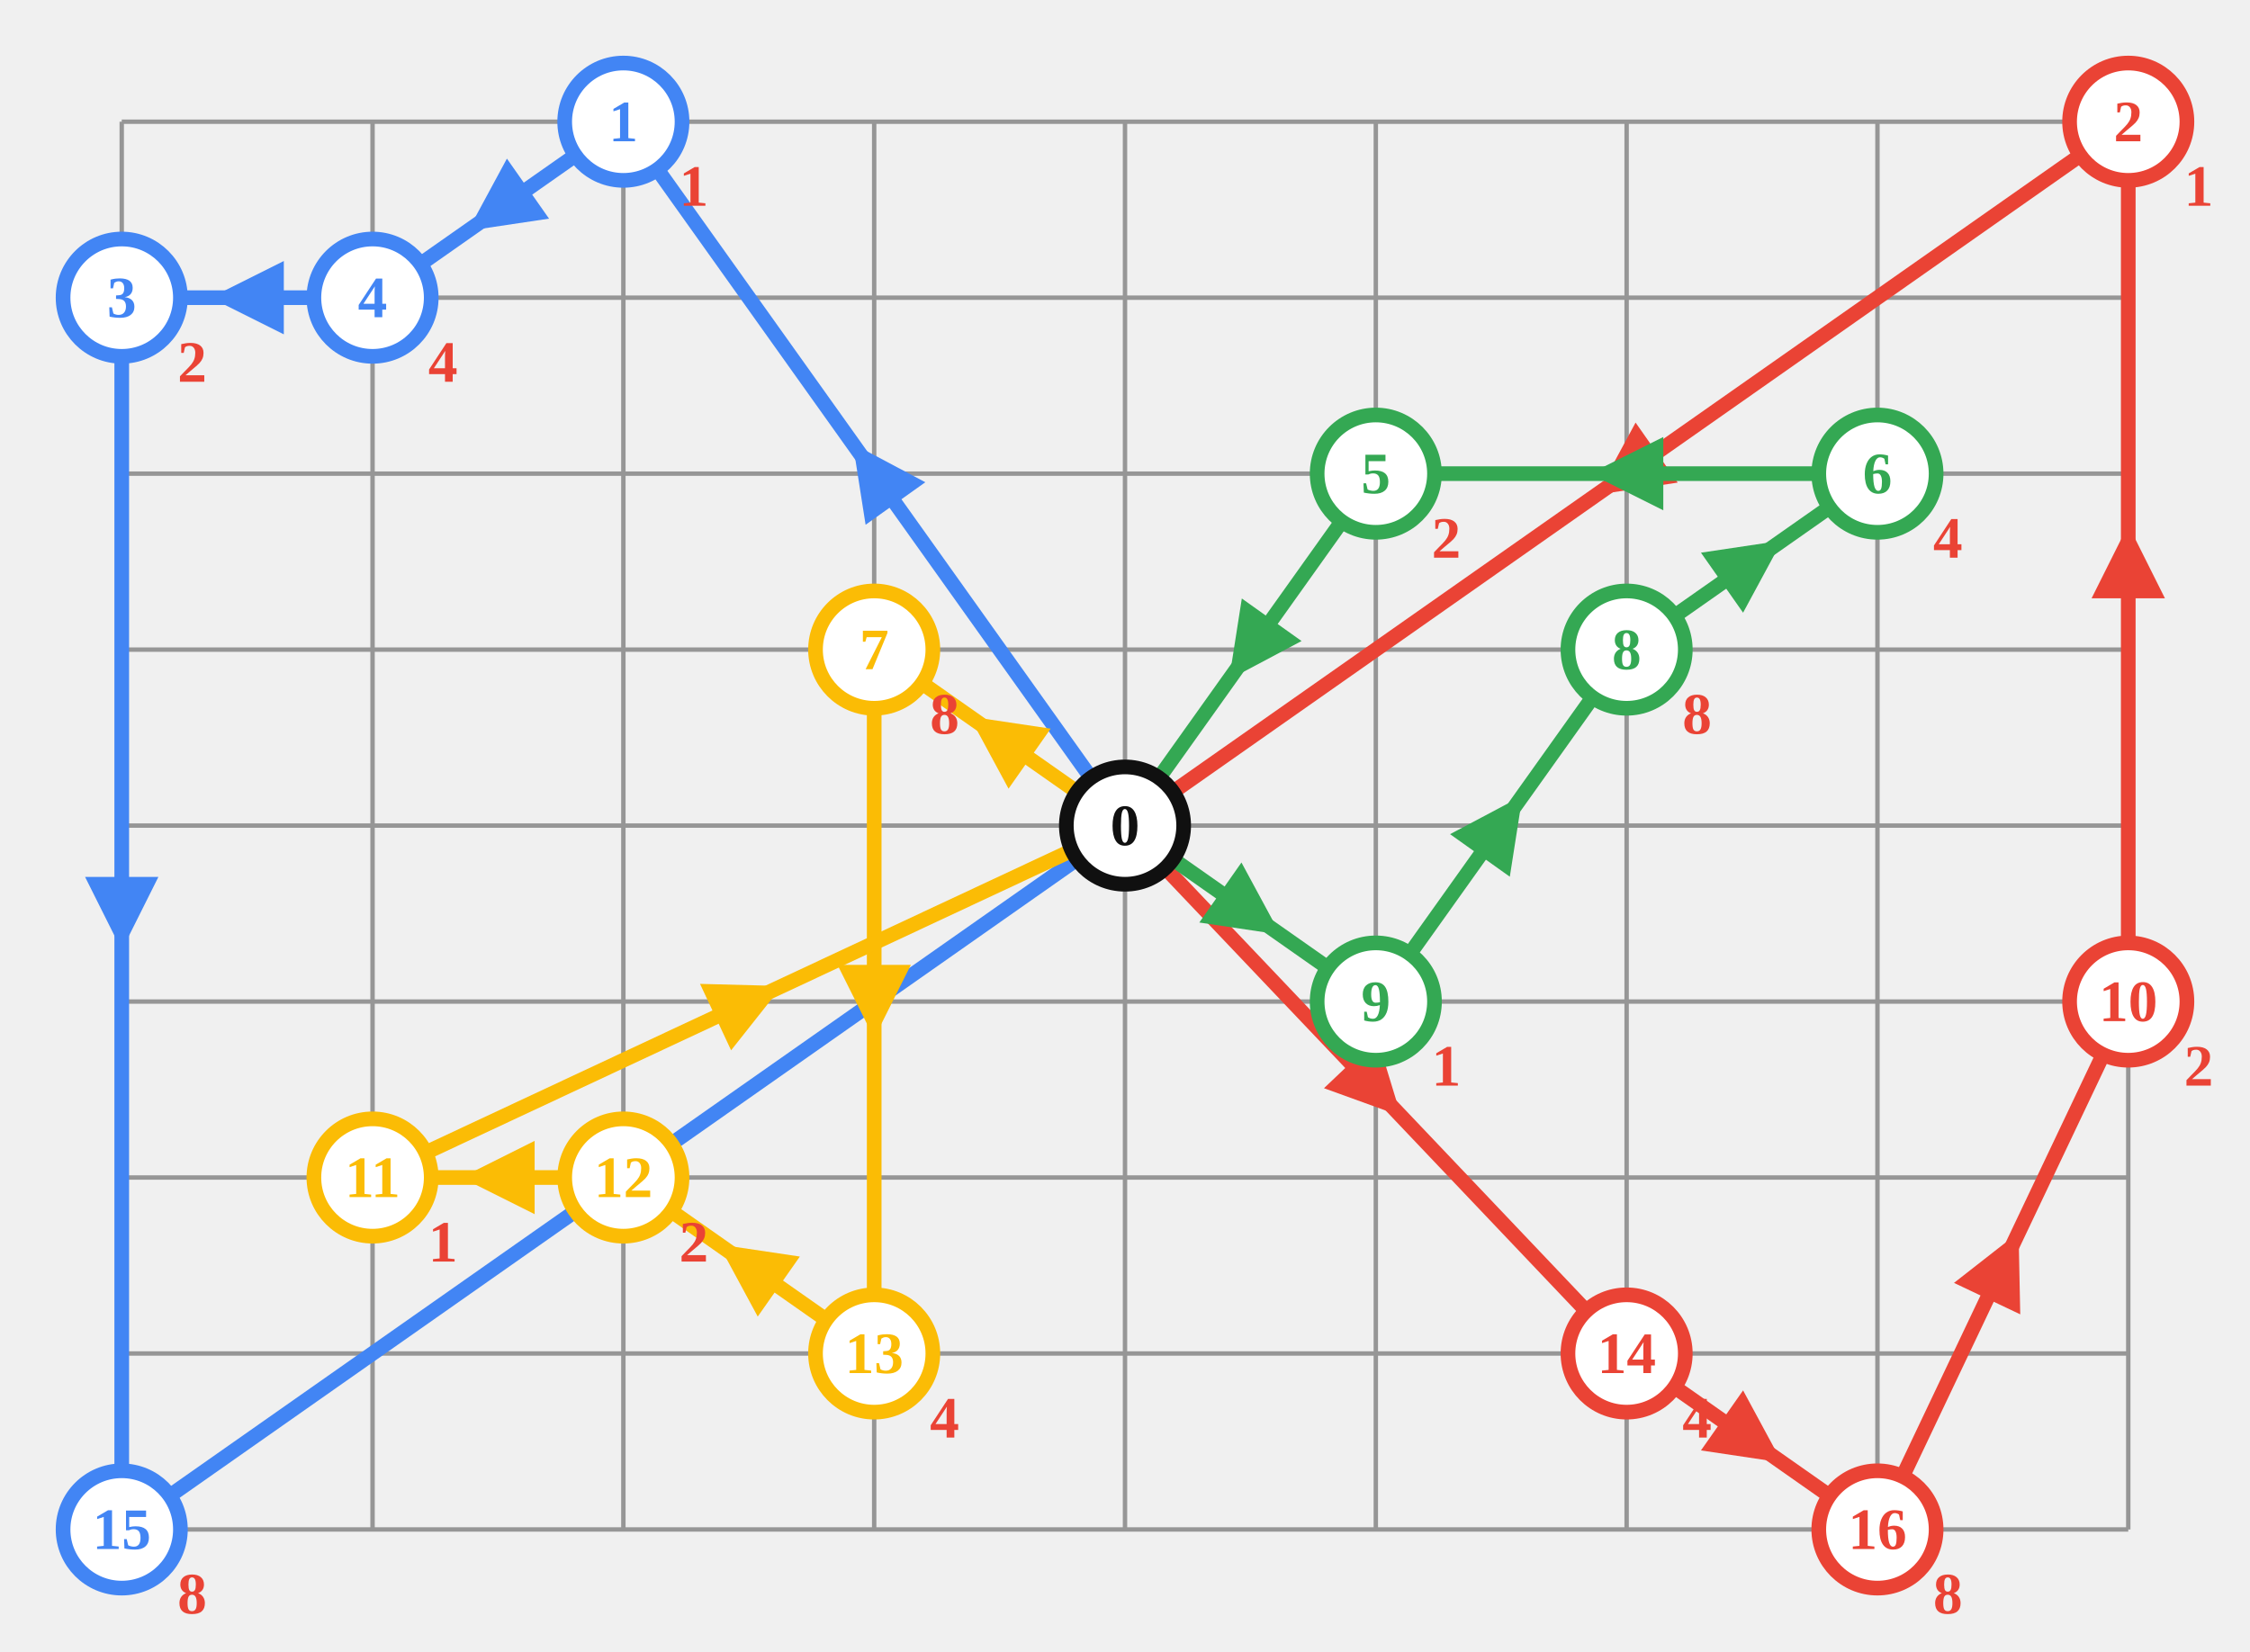
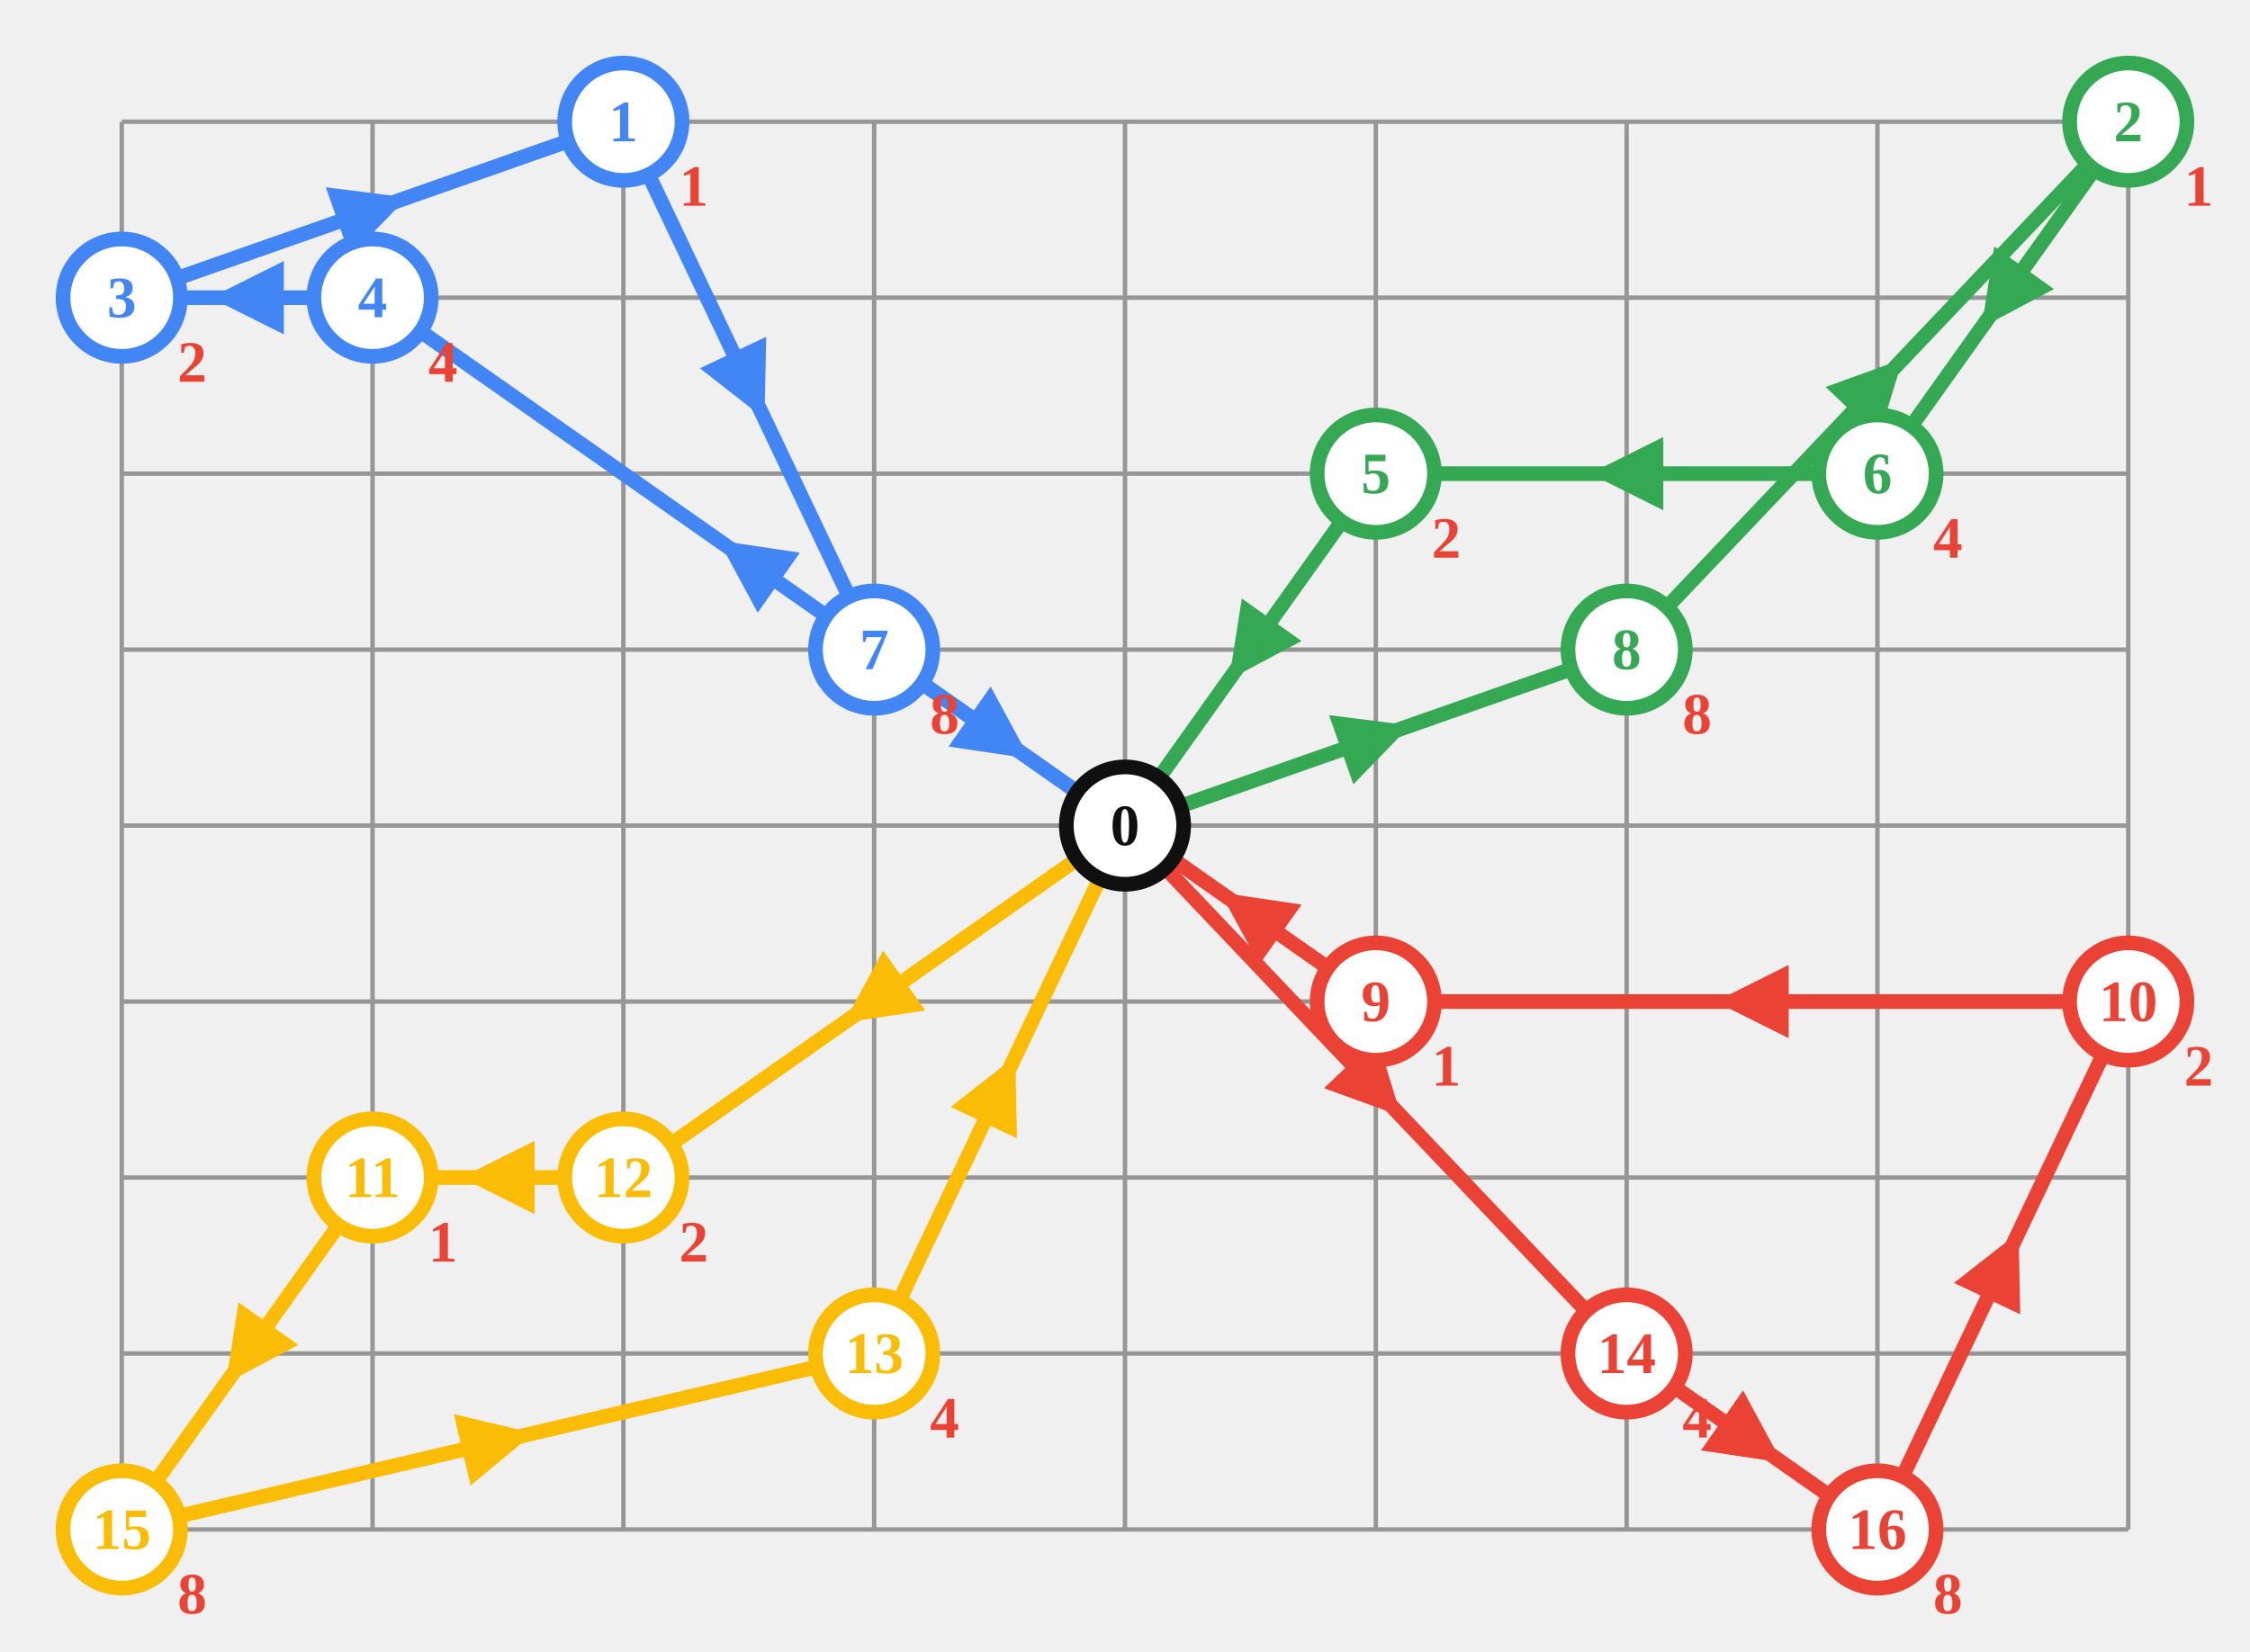
<svg xmlns="http://www.w3.org/2000/svg" version="1.1" width="1022.667" height="750.667" viewBox="-55.333 -55.333 1022.667 750.667">
  <defs>
    <marker id="arrow_blue" viewBox="0 0 16 16" refX="8" refY="8" markerUnits="strokeWidth" markerWidth="5" markerHeight="5" orient="auto">
      <path d="M 0 0 L 16 8 L 0 16 z" stroke="none" fill="#4285F4" />
    </marker>
    <marker id="arrow_red" viewBox="0 0 16 16" refX="8" refY="8" markerUnits="strokeWidth" markerWidth="5" markerHeight="5" orient="auto">
      <path d="M 0 0 L 16 8 L 0 16 z" stroke="none" fill="#EA4335" />
    </marker>
    <marker id="arrow_yellow" viewBox="0 0 16 16" refX="8" refY="8" markerUnits="strokeWidth" markerWidth="5" markerHeight="5" orient="auto">
      <path d="M 0 0 L 16 8 L 0 16 z" stroke="none" fill="#FBBC05" />
    </marker>
    <marker id="arrow_green" viewBox="0 0 16 16" refX="8" refY="8" markerUnits="strokeWidth" markerWidth="5" markerHeight="5" orient="auto">
      <path d="M 0 0 L 16 8 L 0 16 z" stroke="none" fill="#34A853" />
    </marker>
    <marker id="arrow_black" viewBox="0 0 16 16" refX="8" refY="8" markerUnits="strokeWidth" markerWidth="5" markerHeight="5" orient="auto">
      <path d="M 0 0 L 16 8 L 0 16 z" stroke="none" fill="#101010" />
    </marker>
    <marker id="arrow_white" viewBox="0 0 16 16" refX="8" refY="8" markerUnits="strokeWidth" markerWidth="5" markerHeight="5" orient="auto">
      <path d="M 0 0 L 16 8 L 0 16 z" stroke="none" fill="#FFFFFF" />
    </marker>
  </defs>
  <line x1="0" y1="0" x2="912" y2="0" style="stroke-width:2;stroke:#969696;fill:none" />
  <line x1="0" y1="80" x2="912" y2="80" style="stroke-width:2;stroke:#969696;fill:none" />
  <line x1="0" y1="160" x2="912" y2="160" style="stroke-width:2;stroke:#969696;fill:none" />
  <line x1="0" y1="240" x2="912" y2="240" style="stroke-width:2;stroke:#969696;fill:none" />
  <line x1="0" y1="320" x2="912" y2="320" style="stroke-width:2;stroke:#969696;fill:none" />
  <line x1="0" y1="400" x2="912" y2="400" style="stroke-width:2;stroke:#969696;fill:none" />
  <line x1="0" y1="480" x2="912" y2="480" style="stroke-width:2;stroke:#969696;fill:none" />
  <line x1="0" y1="560" x2="912" y2="560" style="stroke-width:2;stroke:#969696;fill:none" />
  <line x1="0" y1="640" x2="912" y2="640" style="stroke-width:2;stroke:#969696;fill:none" />
  <line x1="0" y1="0" x2="0" y2="640" style="stroke-width:2;stroke:#969696;fill:none" />
  <line x1="114" y1="0" x2="114" y2="640" style="stroke-width:2;stroke:#969696;fill:none" />
  <line x1="228" y1="0" x2="228" y2="640" style="stroke-width:2;stroke:#969696;fill:none" />
  <line x1="342" y1="0" x2="342" y2="640" style="stroke-width:2;stroke:#969696;fill:none" />
  <line x1="456" y1="0" x2="456" y2="640" style="stroke-width:2;stroke:#969696;fill:none" />
  <line x1="570" y1="0" x2="570" y2="640" style="stroke-width:2;stroke:#969696;fill:none" />
  <line x1="684" y1="0" x2="684" y2="640" style="stroke-width:2;stroke:#969696;fill:none" />
  <line x1="798" y1="0" x2="798" y2="640" style="stroke-width:2;stroke:#969696;fill:none" />
  <line x1="912" y1="0" x2="912" y2="640" style="stroke-width:2;stroke:#969696;fill:none" />
-   <polyline points="456,320 342.0,160.0 228,0" style="stroke-width:6.667;stroke:#4285F4;fill:none;marker-mid:url(#arrow_blue)" />
-   <polyline points="228,0 171.0,40.0 114,80" style="stroke-width:6.667;stroke:#4285F4;fill:none;marker-mid:url(#arrow_blue)" />
+   <polyline points="456,320 285.0,200.0 114,80" style="stroke-width:6.667;stroke:#4285F4;fill:none;marker-mid:url(#arrow_blue)" />
  <polyline points="114,80 57.0,80.0 0,80" style="stroke-width:6.667;stroke:#4285F4;fill:none;marker-mid:url(#arrow_blue)" />
-   <polyline points="0,80 0.0,360.0 0,640" style="stroke-width:6.667;stroke:#4285F4;fill:none;marker-mid:url(#arrow_blue)" />
-   <polyline points="0,640 228.0,480.0 456,320" style="stroke-width:6.667;stroke:#4285F4;fill:none;marker-mid:url(#arrow_blue)" />
-   <circle cx="228" cy="0" r="26.667" style="stroke-width:6.667;stroke:#4285F4;fill:white" />
-   <text x="228" y="0" dy="8.889" style="text-anchor:middle;font-weight:bold;font-size:26.667;stroke:none;fill:#4285F4">1</text>
+   <polyline points="0,80 114.0,40.0 228,0" style="stroke-width:6.667;stroke:#4285F4;fill:none;marker-mid:url(#arrow_blue)" />
+   <polyline points="228,0 285.0,120.0 342,240" style="stroke-width:6.667;stroke:#4285F4;fill:none;marker-mid:url(#arrow_blue)" />
+   <polyline points="342,240 399.0,280.0 456,320" style="stroke-width:6.667;stroke:#4285F4;fill:none;marker-mid:url(#arrow_blue)" />
  <circle cx="114" cy="80" r="26.667" style="stroke-width:6.667;stroke:#4285F4;fill:white" />
  <text x="114" y="80" dy="8.889" style="text-anchor:middle;font-weight:bold;font-size:26.667;stroke:none;fill:#4285F4">4</text>
  <circle cx="0" cy="80" r="26.667" style="stroke-width:6.667;stroke:#4285F4;fill:white" />
  <text x="0" y="80" dy="8.889" style="text-anchor:middle;font-weight:bold;font-size:26.667;stroke:none;fill:#4285F4">3</text>
-   <circle cx="0" cy="640" r="26.667" style="stroke-width:6.667;stroke:#4285F4;fill:white" />
-   <text x="0" y="640" dy="8.889" style="text-anchor:middle;font-weight:bold;font-size:26.667;stroke:none;fill:#4285F4">15</text>
+   <circle cx="228" cy="0" r="26.667" style="stroke-width:6.667;stroke:#4285F4;fill:white" />
+   <text x="228" y="0" dy="8.889" style="text-anchor:middle;font-weight:bold;font-size:26.667;stroke:none;fill:#4285F4">1</text>
+   <circle cx="342" cy="240" r="26.667" style="stroke-width:6.667;stroke:#4285F4;fill:white" />
+   <text x="342" y="240" dy="8.889" style="text-anchor:middle;font-weight:bold;font-size:26.667;stroke:none;fill:#4285F4">7</text>
  <polyline points="456,320 570.0,440.0 684,560" style="stroke-width:6.667;stroke:#EA4335;fill:none;marker-mid:url(#arrow_red)" />
  <polyline points="684,560 741.0,600.0 798,640" style="stroke-width:6.667;stroke:#EA4335;fill:none;marker-mid:url(#arrow_red)" />
  <polyline points="798,640 855.0,520.0 912,400" style="stroke-width:6.667;stroke:#EA4335;fill:none;marker-mid:url(#arrow_red)" />
-   <polyline points="912,400 912.0,200.0 912,0" style="stroke-width:6.667;stroke:#EA4335;fill:none;marker-mid:url(#arrow_red)" />
-   <polyline points="912,0 684.0,160.0 456,320" style="stroke-width:6.667;stroke:#EA4335;fill:none;marker-mid:url(#arrow_red)" />
+   <polyline points="912,400 741.0,400.0 570,400" style="stroke-width:6.667;stroke:#EA4335;fill:none;marker-mid:url(#arrow_red)" />
+   <polyline points="570,400 513.0,360.0 456,320" style="stroke-width:6.667;stroke:#EA4335;fill:none;marker-mid:url(#arrow_red)" />
  <circle cx="684" cy="560" r="26.667" style="stroke-width:6.667;stroke:#EA4335;fill:white" />
  <text x="684" y="560" dy="8.889" style="text-anchor:middle;font-weight:bold;font-size:26.667;stroke:none;fill:#EA4335">14</text>
  <circle cx="798" cy="640" r="26.667" style="stroke-width:6.667;stroke:#EA4335;fill:white" />
  <text x="798" y="640" dy="8.889" style="text-anchor:middle;font-weight:bold;font-size:26.667;stroke:none;fill:#EA4335">16</text>
  <circle cx="912" cy="400" r="26.667" style="stroke-width:6.667;stroke:#EA4335;fill:white" />
  <text x="912" y="400" dy="8.889" style="text-anchor:middle;font-weight:bold;font-size:26.667;stroke:none;fill:#EA4335">10</text>
-   <circle cx="912" cy="0" r="26.667" style="stroke-width:6.667;stroke:#EA4335;fill:white" />
-   <text x="912" y="0" dy="8.889" style="text-anchor:middle;font-weight:bold;font-size:26.667;stroke:none;fill:#EA4335">2</text>
-   <polyline points="456,320 399.0,280.0 342,240" style="stroke-width:6.667;stroke:#FBBC05;fill:none;marker-mid:url(#arrow_yellow)" />
-   <polyline points="342,240 342.0,400.0 342,560" style="stroke-width:6.667;stroke:#FBBC05;fill:none;marker-mid:url(#arrow_yellow)" />
-   <polyline points="342,560 285.0,520.0 228,480" style="stroke-width:6.667;stroke:#FBBC05;fill:none;marker-mid:url(#arrow_yellow)" />
+   <circle cx="570" cy="400" r="26.667" style="stroke-width:6.667;stroke:#EA4335;fill:white" />
+   <text x="570" y="400" dy="8.889" style="text-anchor:middle;font-weight:bold;font-size:26.667;stroke:none;fill:#EA4335">9</text>
+   <polyline points="456,320 342.0,400.0 228,480" style="stroke-width:6.667;stroke:#FBBC05;fill:none;marker-mid:url(#arrow_yellow)" />
  <polyline points="228,480 171.0,480.0 114,480" style="stroke-width:6.667;stroke:#FBBC05;fill:none;marker-mid:url(#arrow_yellow)" />
-   <polyline points="114,480 285.0,400.0 456,320" style="stroke-width:6.667;stroke:#FBBC05;fill:none;marker-mid:url(#arrow_yellow)" />
-   <circle cx="342" cy="240" r="26.667" style="stroke-width:6.667;stroke:#FBBC05;fill:white" />
-   <text x="342" y="240" dy="8.889" style="text-anchor:middle;font-weight:bold;font-size:26.667;stroke:none;fill:#FBBC05">7</text>
-   <circle cx="342" cy="560" r="26.667" style="stroke-width:6.667;stroke:#FBBC05;fill:white" />
-   <text x="342" y="560" dy="8.889" style="text-anchor:middle;font-weight:bold;font-size:26.667;stroke:none;fill:#FBBC05">13</text>
+   <polyline points="114,480 57.0,560.0 0,640" style="stroke-width:6.667;stroke:#FBBC05;fill:none;marker-mid:url(#arrow_yellow)" />
+   <polyline points="0,640 171.0,600.0 342,560" style="stroke-width:6.667;stroke:#FBBC05;fill:none;marker-mid:url(#arrow_yellow)" />
+   <polyline points="342,560 399.0,440.0 456,320" style="stroke-width:6.667;stroke:#FBBC05;fill:none;marker-mid:url(#arrow_yellow)" />
  <circle cx="228" cy="480" r="26.667" style="stroke-width:6.667;stroke:#FBBC05;fill:white" />
  <text x="228" y="480" dy="8.889" style="text-anchor:middle;font-weight:bold;font-size:26.667;stroke:none;fill:#FBBC05">12</text>
  <circle cx="114" cy="480" r="26.667" style="stroke-width:6.667;stroke:#FBBC05;fill:white" />
  <text x="114" y="480" dy="8.889" style="text-anchor:middle;font-weight:bold;font-size:26.667;stroke:none;fill:#FBBC05">11</text>
-   <polyline points="456,320 513.0,360.0 570,400" style="stroke-width:6.667;stroke:#34A853;fill:none;marker-mid:url(#arrow_green)" />
-   <polyline points="570,400 627.0,320.0 684,240" style="stroke-width:6.667;stroke:#34A853;fill:none;marker-mid:url(#arrow_green)" />
-   <polyline points="684,240 741.0,200.0 798,160" style="stroke-width:6.667;stroke:#34A853;fill:none;marker-mid:url(#arrow_green)" />
+   <circle cx="0" cy="640" r="26.667" style="stroke-width:6.667;stroke:#FBBC05;fill:white" />
+   <text x="0" y="640" dy="8.889" style="text-anchor:middle;font-weight:bold;font-size:26.667;stroke:none;fill:#FBBC05">15</text>
+   <circle cx="342" cy="560" r="26.667" style="stroke-width:6.667;stroke:#FBBC05;fill:white" />
+   <text x="342" y="560" dy="8.889" style="text-anchor:middle;font-weight:bold;font-size:26.667;stroke:none;fill:#FBBC05">13</text>
+   <polyline points="456,320 570.0,280.0 684,240" style="stroke-width:6.667;stroke:#34A853;fill:none;marker-mid:url(#arrow_green)" />
+   <polyline points="684,240 798.0,120.0 912,0" style="stroke-width:6.667;stroke:#34A853;fill:none;marker-mid:url(#arrow_green)" />
+   <polyline points="912,0 855.0,80.0 798,160" style="stroke-width:6.667;stroke:#34A853;fill:none;marker-mid:url(#arrow_green)" />
  <polyline points="798,160 684.0,160.0 570,160" style="stroke-width:6.667;stroke:#34A853;fill:none;marker-mid:url(#arrow_green)" />
  <polyline points="570,160 513.0,240.0 456,320" style="stroke-width:6.667;stroke:#34A853;fill:none;marker-mid:url(#arrow_green)" />
-   <circle cx="570" cy="400" r="26.667" style="stroke-width:6.667;stroke:#34A853;fill:white" />
-   <text x="570" y="400" dy="8.889" style="text-anchor:middle;font-weight:bold;font-size:26.667;stroke:none;fill:#34A853">9</text>
  <circle cx="684" cy="240" r="26.667" style="stroke-width:6.667;stroke:#34A853;fill:white" />
  <text x="684" y="240" dy="8.889" style="text-anchor:middle;font-weight:bold;font-size:26.667;stroke:none;fill:#34A853">8</text>
+   <circle cx="912" cy="0" r="26.667" style="stroke-width:6.667;stroke:#34A853;fill:white" />
+   <text x="912" y="0" dy="8.889" style="text-anchor:middle;font-weight:bold;font-size:26.667;stroke:none;fill:#34A853">2</text>
  <circle cx="798" cy="160" r="26.667" style="stroke-width:6.667;stroke:#34A853;fill:white" />
  <text x="798" y="160" dy="8.889" style="text-anchor:middle;font-weight:bold;font-size:26.667;stroke:none;fill:#34A853">6</text>
  <circle cx="570" cy="160" r="26.667" style="stroke-width:6.667;stroke:#34A853;fill:white" />
  <text x="570" y="160" dy="8.889" style="text-anchor:middle;font-weight:bold;font-size:26.667;stroke:none;fill:#34A853">5</text>
  <circle cx="456" cy="320" r="26.667" style="stroke-width:6.667;stroke:#101010;fill:white" />
  <text x="456" y="320" dy="8.889" style="text-anchor:middle;font-weight:bold;font-size:26.667;stroke:none;fill:#101010">0</text>
  <text x="260.0" y="29.333" dy="8.889" style="text-anchor:middle;font-weight:bold;font-size:26.667;stroke:none;fill:#EA4335">1</text>
  <text x="944.0" y="29.333" dy="8.889" style="text-anchor:middle;font-weight:bold;font-size:26.667;stroke:none;fill:#EA4335">1</text>
  <text x="32.0" y="109.333" dy="8.889" style="text-anchor:middle;font-weight:bold;font-size:26.667;stroke:none;fill:#EA4335">2</text>
  <text x="146.0" y="109.333" dy="8.889" style="text-anchor:middle;font-weight:bold;font-size:26.667;stroke:none;fill:#EA4335">4</text>
  <text x="602.0" y="189.333" dy="8.889" style="text-anchor:middle;font-weight:bold;font-size:26.667;stroke:none;fill:#EA4335">2</text>
  <text x="830.0" y="189.333" dy="8.889" style="text-anchor:middle;font-weight:bold;font-size:26.667;stroke:none;fill:#EA4335">4</text>
  <text x="374.0" y="269.333" dy="8.889" style="text-anchor:middle;font-weight:bold;font-size:26.667;stroke:none;fill:#EA4335">8</text>
  <text x="716.0" y="269.333" dy="8.889" style="text-anchor:middle;font-weight:bold;font-size:26.667;stroke:none;fill:#EA4335">8</text>
  <text x="602.0" y="429.333" dy="8.889" style="text-anchor:middle;font-weight:bold;font-size:26.667;stroke:none;fill:#EA4335">1</text>
  <text x="944.0" y="429.333" dy="8.889" style="text-anchor:middle;font-weight:bold;font-size:26.667;stroke:none;fill:#EA4335">2</text>
  <text x="146.0" y="509.333" dy="8.889" style="text-anchor:middle;font-weight:bold;font-size:26.667;stroke:none;fill:#EA4335">1</text>
  <text x="260.0" y="509.333" dy="8.889" style="text-anchor:middle;font-weight:bold;font-size:26.667;stroke:none;fill:#EA4335">2</text>
  <text x="374.0" y="589.333" dy="8.889" style="text-anchor:middle;font-weight:bold;font-size:26.667;stroke:none;fill:#EA4335">4</text>
  <text x="716.0" y="589.333" dy="8.889" style="text-anchor:middle;font-weight:bold;font-size:26.667;stroke:none;fill:#EA4335">4</text>
  <text x="32.0" y="669.333" dy="8.889" style="text-anchor:middle;font-weight:bold;font-size:26.667;stroke:none;fill:#EA4335">8</text>
  <text x="830.0" y="669.333" dy="8.889" style="text-anchor:middle;font-weight:bold;font-size:26.667;stroke:none;fill:#EA4335">8</text>
</svg>
